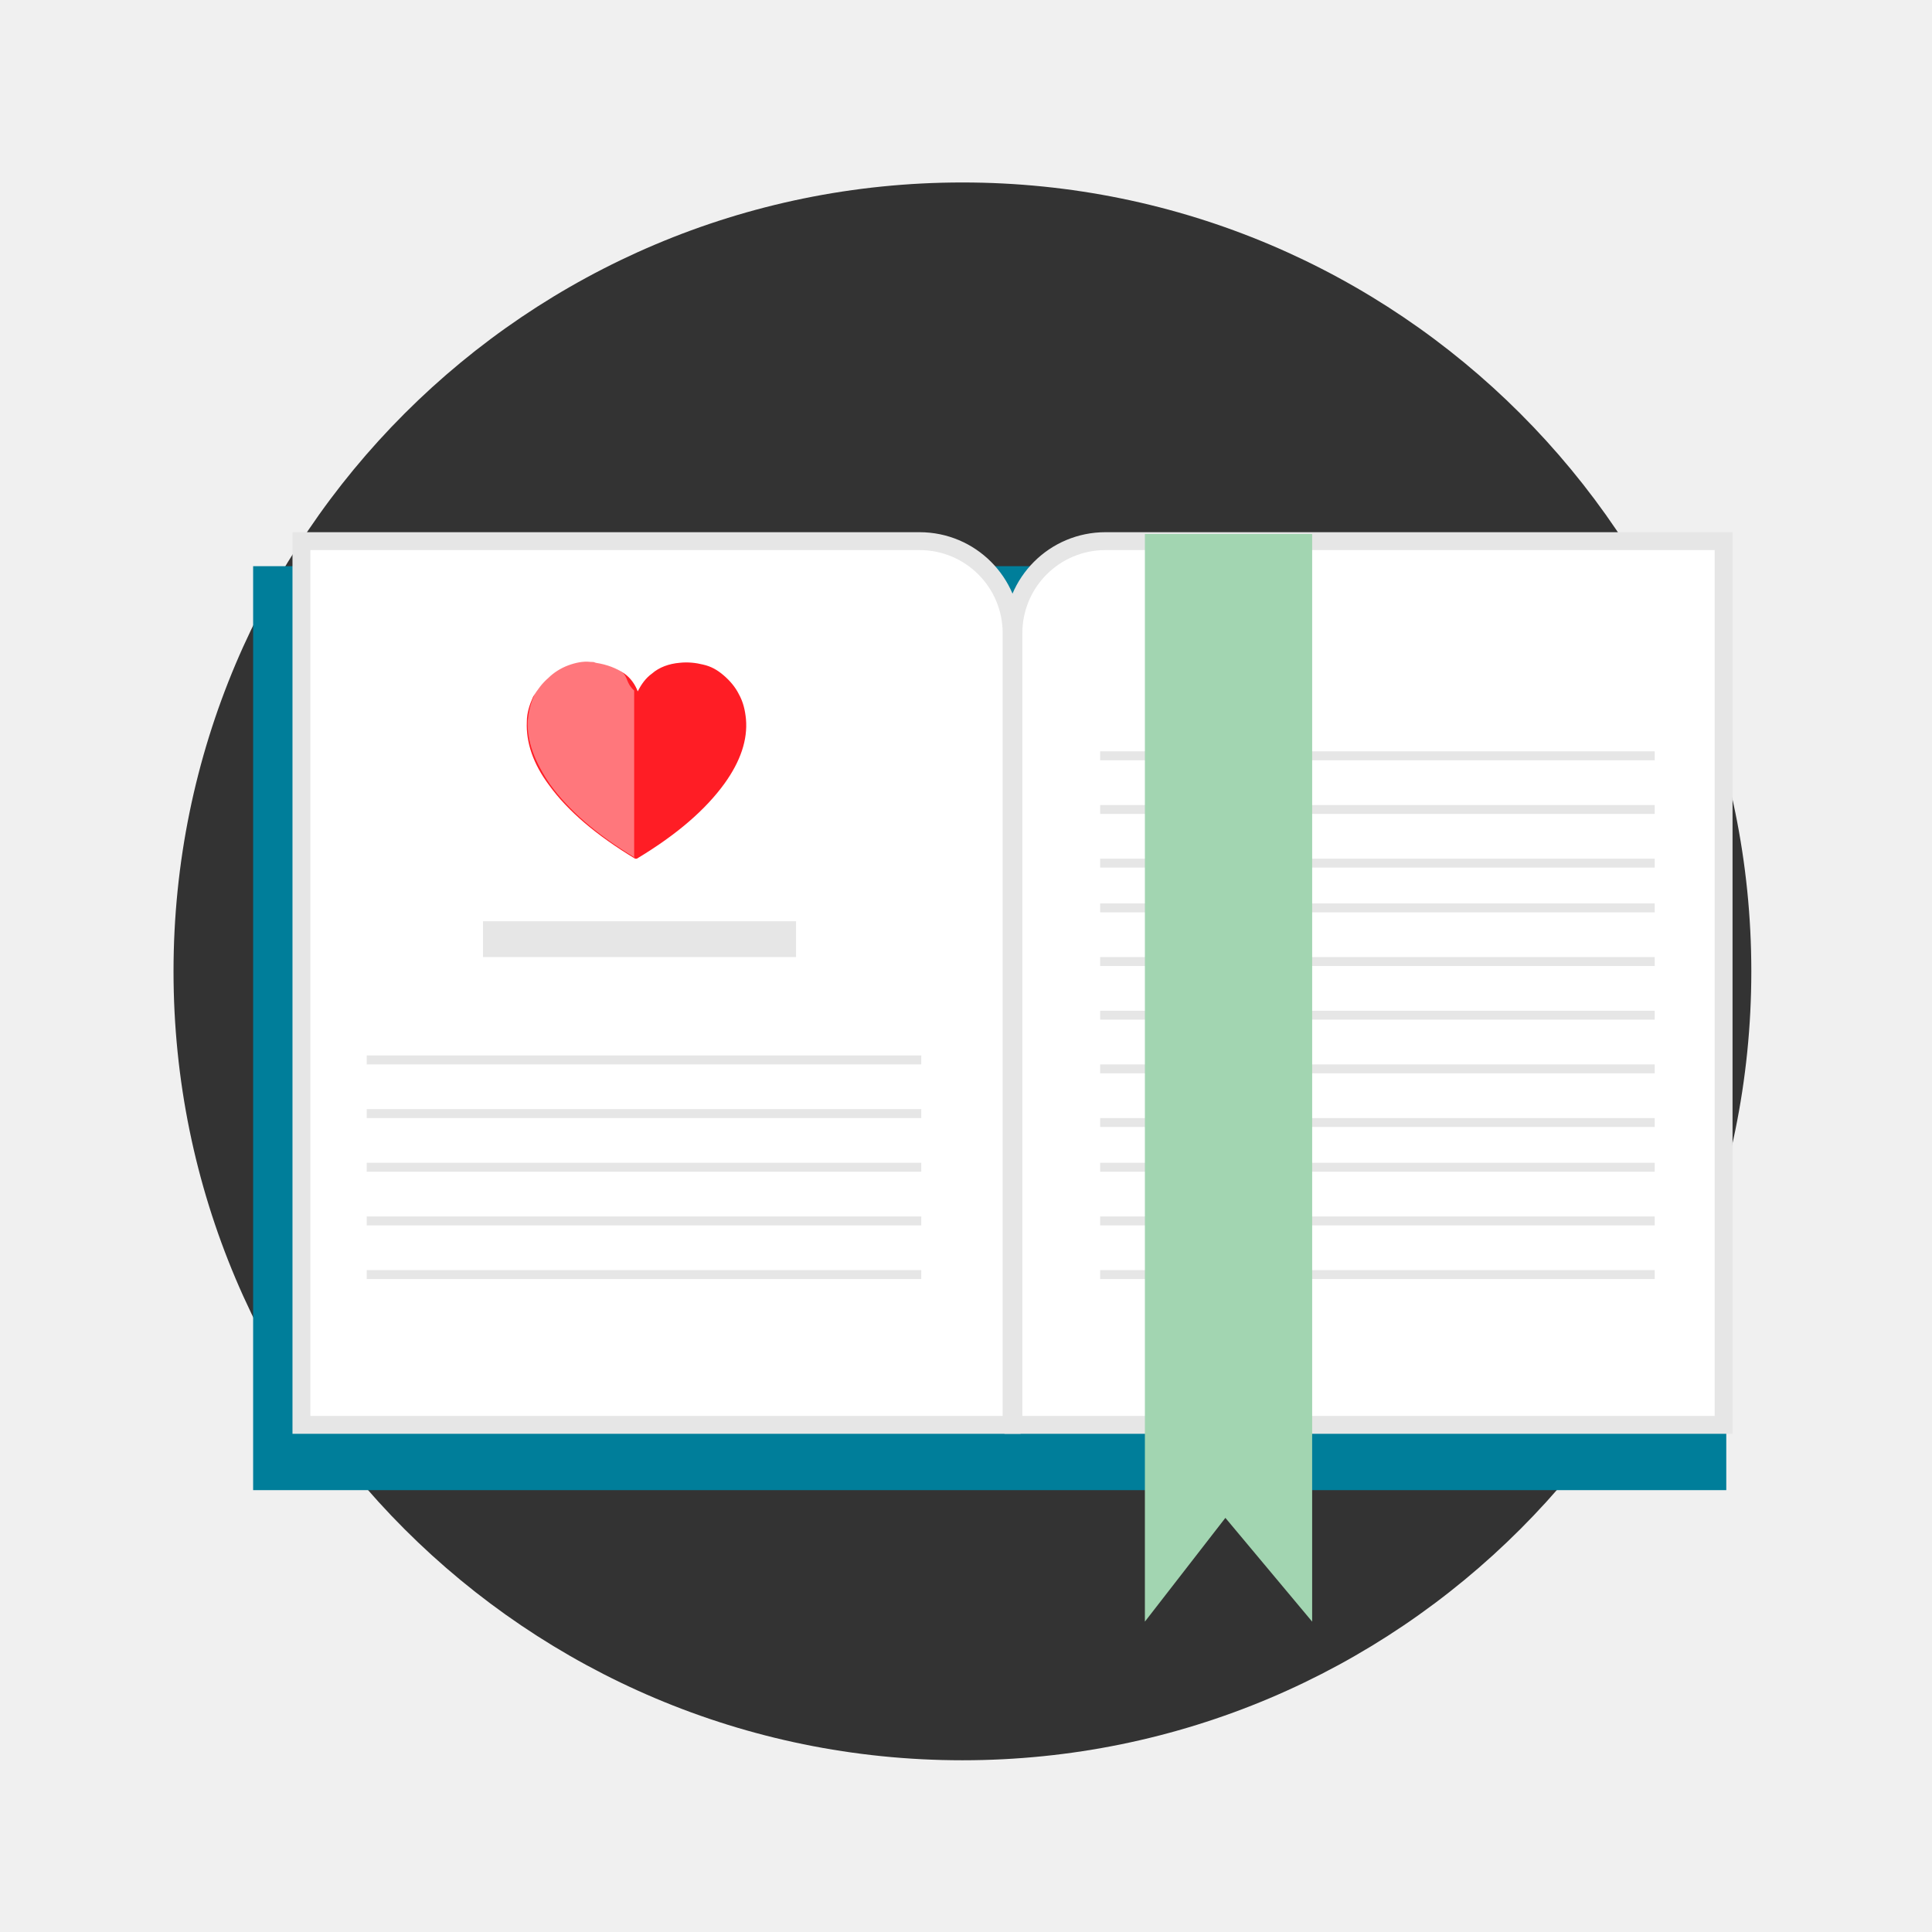
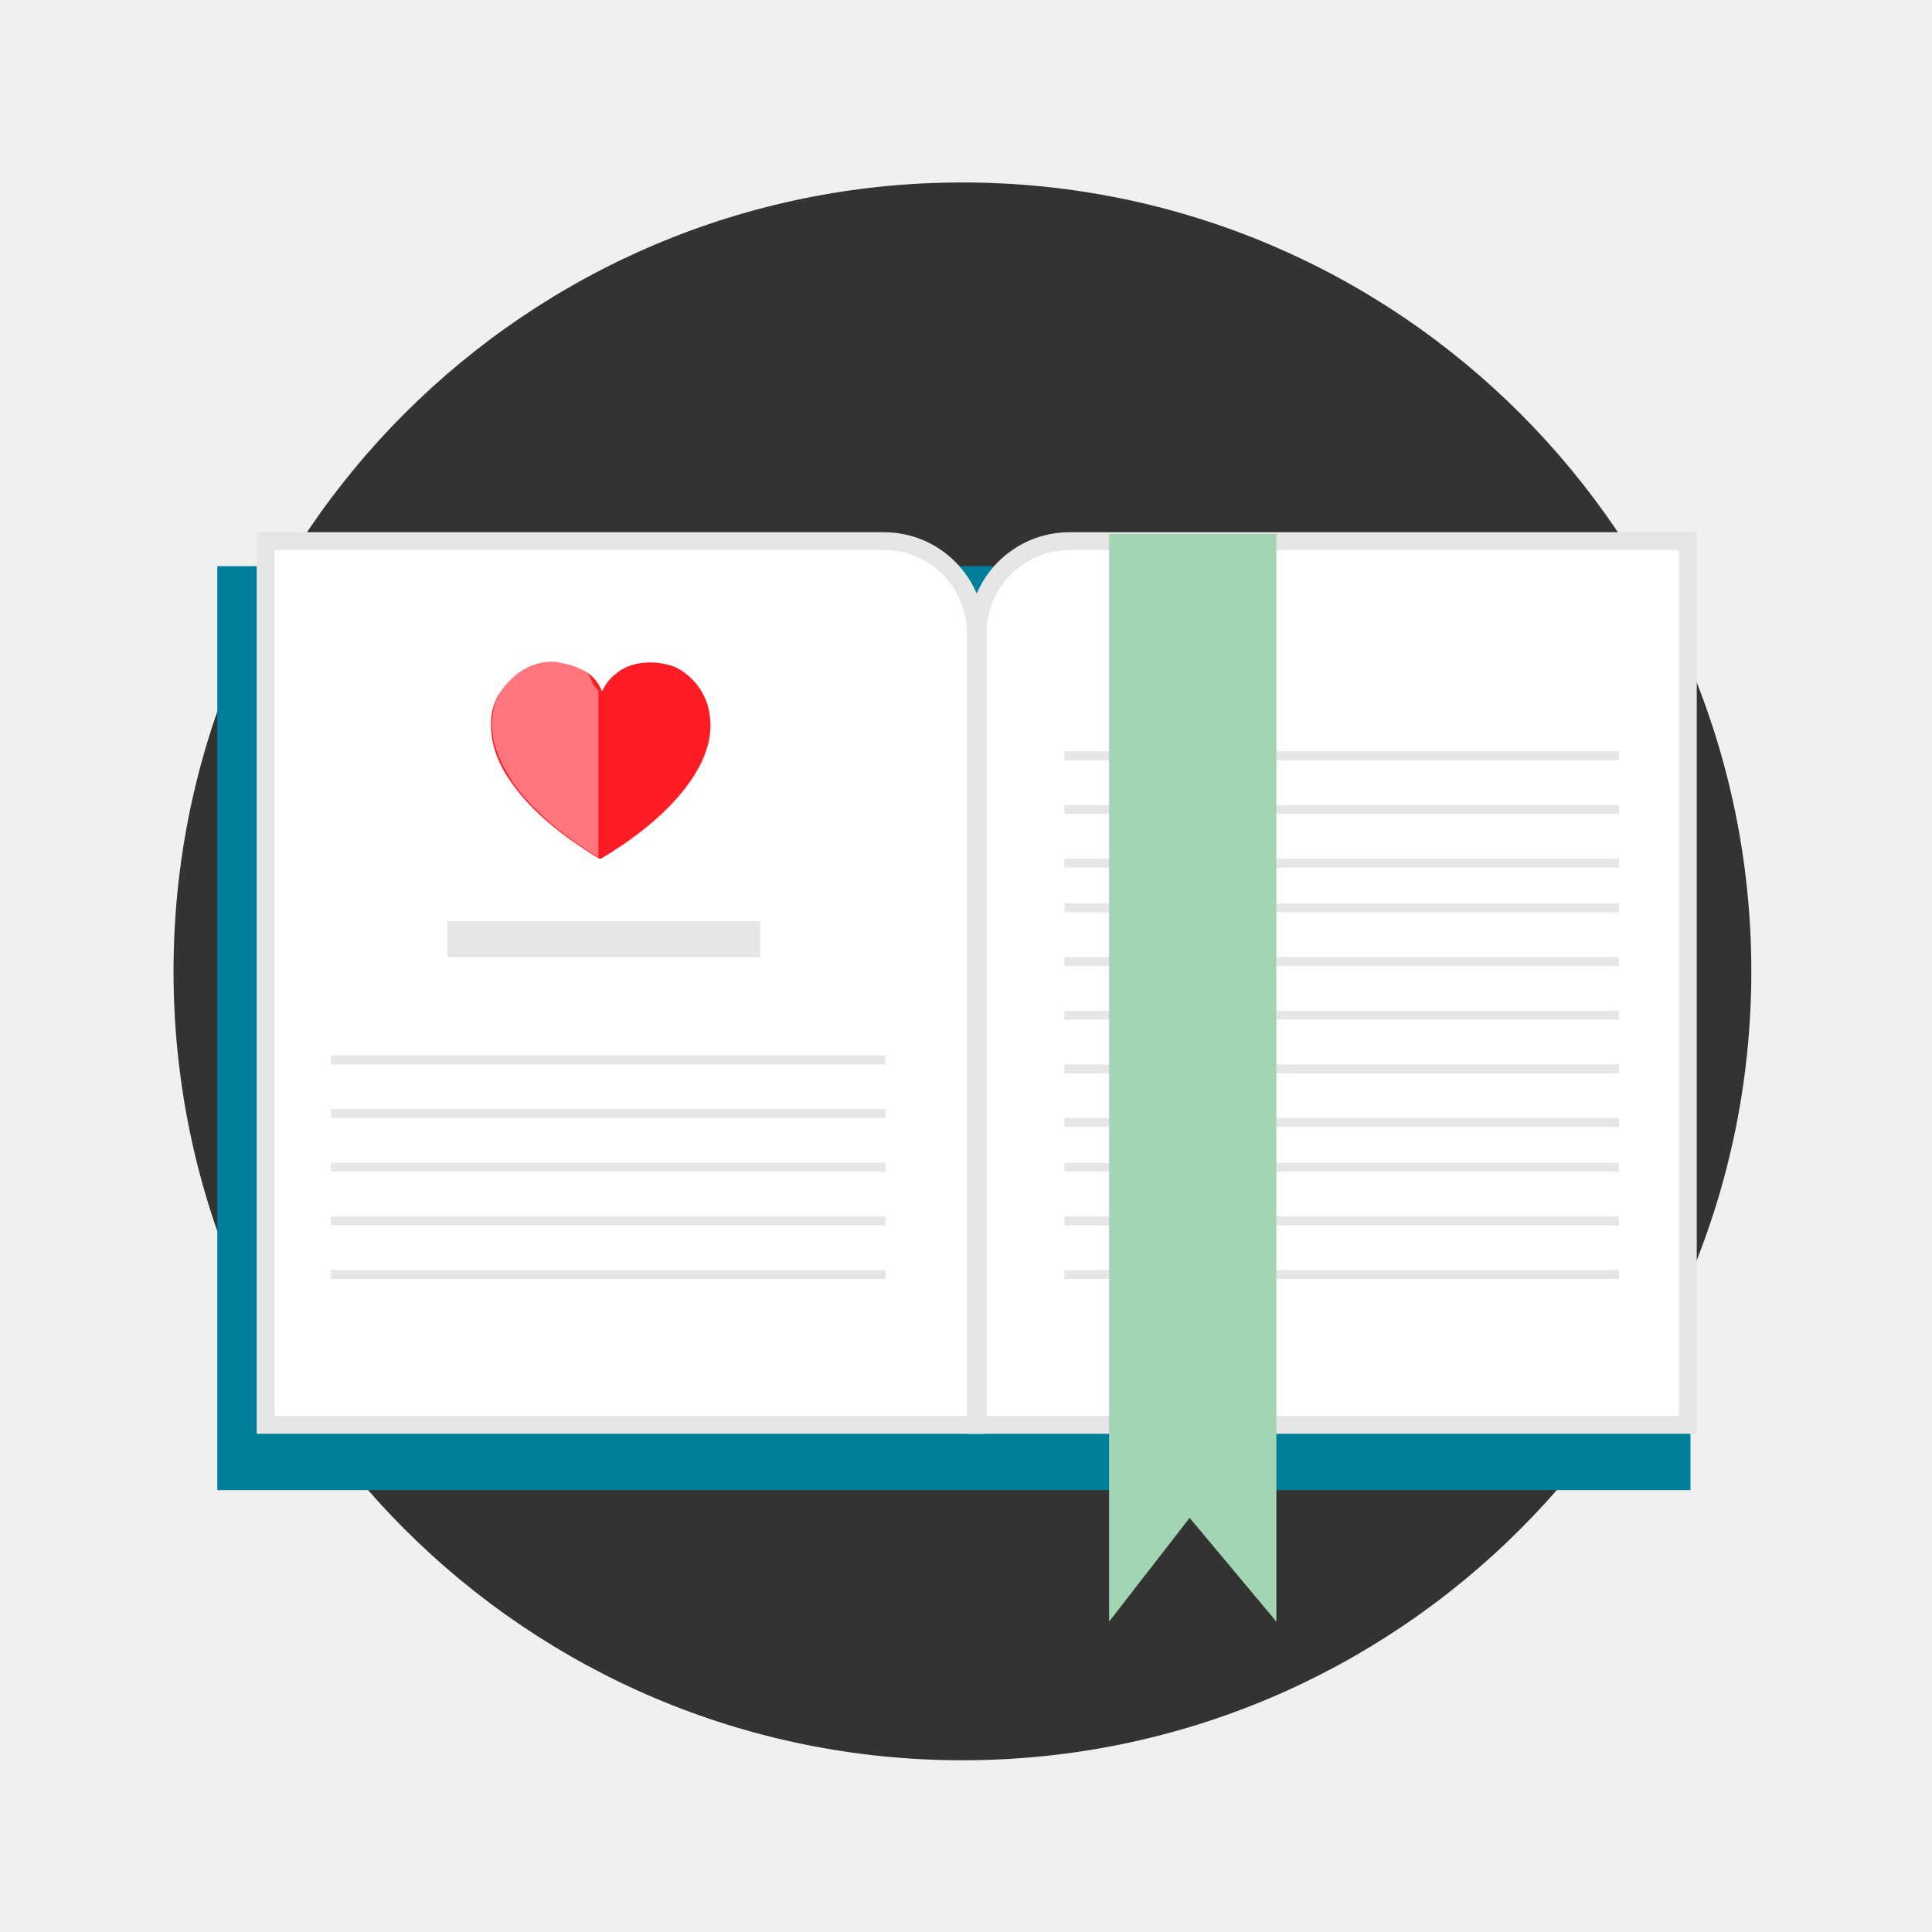
<svg xmlns="http://www.w3.org/2000/svg" version="1.1" id="Layer_1" x="0px" y="0px" viewBox="0 0 216 216" enable-background="new 0 0 216 216" xml:space="preserve">
  <circle fill="#333333" cx="107.6" cy="108.6" r="88.2" />
-   <rect x="28.3" y="63.3" fill="#007E9A" width="164.7" height="103.3" />
-   <path fill="#FFFFFF" stroke="#E6E6E6" stroke-width="2" stroke-miterlimit="10" d="M113,159.3H33.7V60.5h69.1  c5.7,0,10.3,4.6,10.3,10.3V159.3z" />
-   <path fill="#FFFFFF" stroke="#E6E6E6" stroke-width="2" stroke-miterlimit="10" d="M113.4,159.3h79.3V60.5h-69.1  c-5.7,0-10.3,4.6-10.3,10.3V159.3z" />
-   <line fill="none" stroke="#E6E6E6" stroke-width="4" stroke-miterlimit="10" x1="54" y1="105" x2="89" y2="105" />
-   <line fill="none" stroke="#E6E6E6" stroke-miterlimit="10" x1="41" y1="118.5" x2="103" y2="118.5" />
-   <line fill="none" stroke="#E6E6E6" stroke-miterlimit="10" x1="41" y1="124.5" x2="103" y2="124.5" />
-   <line fill="none" stroke="#E6E6E6" stroke-miterlimit="10" x1="41" y1="130.5" x2="103" y2="130.5" />
-   <line fill="none" stroke="#E6E6E6" stroke-miterlimit="10" x1="41" y1="136.5" x2="103" y2="136.5" />
-   <line fill="none" stroke="#E6E6E6" stroke-miterlimit="10" x1="41" y1="142.5" x2="103" y2="142.5" />
-   <line fill="none" stroke="#E6E6E6" stroke-miterlimit="10" x1="123" y1="84.5" x2="185" y2="84.5" />
-   <line fill="none" stroke="#E6E6E6" stroke-miterlimit="10" x1="123" y1="90.5" x2="185" y2="90.5" />
-   <line fill="none" stroke="#E6E6E6" stroke-miterlimit="10" x1="123" y1="96.5" x2="185" y2="96.5" />
-   <line fill="none" stroke="#E6E6E6" stroke-miterlimit="10" x1="123" y1="101.5" x2="185" y2="101.5" />
-   <line fill="none" stroke="#E6E6E6" stroke-miterlimit="10" x1="123" y1="107.5" x2="185" y2="107.5" />
-   <line fill="none" stroke="#E6E6E6" stroke-miterlimit="10" x1="123" y1="113.5" x2="185" y2="113.5" />
-   <line fill="none" stroke="#E6E6E6" stroke-miterlimit="10" x1="123" y1="119.5" x2="185" y2="119.5" />
-   <line fill="none" stroke="#E6E6E6" stroke-miterlimit="10" x1="123" y1="125.5" x2="185" y2="125.5" />
-   <line fill="none" stroke="#E6E6E6" stroke-miterlimit="10" x1="123" y1="130.5" x2="185" y2="130.5" />
-   <line fill="none" stroke="#E6E6E6" stroke-miterlimit="10" x1="123" y1="136.5" x2="185" y2="136.5" />
-   <line fill="none" stroke="#E6E6E6" stroke-miterlimit="10" x1="123" y1="142.5" x2="185" y2="142.5" />
-   <polygon fill="#A2D5B1" points="146.7,181.3 137,169.7 128,181.3 128,59.7 146.7,59.7 " />
+   <rect x="24.3" y="63.3" fill="#007E9A" width="164.7" height="103.3" />
+   <path fill="#FFFFFF" stroke="#E6E6E6" stroke-width="2" stroke-miterlimit="10" d="M109,159.3H29.7V60.5h69.1  c5.7,0,10.3,4.6,10.3,10.3V159.3z" />
+   <path fill="#FFFFFF" stroke="#E6E6E6" stroke-width="2" stroke-miterlimit="10" d="M109.4,159.3h79.3V60.5h-69.1  c-5.7,0-10.3,4.6-10.3,10.3V159.3z" />
+   <line fill="none" stroke="#E6E6E6" stroke-width="4" stroke-miterlimit="10" x1="50" y1="105" x2="85" y2="105" />
+   <line fill="none" stroke="#E6E6E6" stroke-miterlimit="10" x1="37" y1="118.5" x2="99" y2="118.5" />
+   <line fill="none" stroke="#E6E6E6" stroke-miterlimit="10" x1="37" y1="124.5" x2="99" y2="124.5" />
+   <line fill="none" stroke="#E6E6E6" stroke-miterlimit="10" x1="37" y1="130.5" x2="99" y2="130.5" />
+   <line fill="none" stroke="#E6E6E6" stroke-miterlimit="10" x1="37" y1="136.5" x2="99" y2="136.5" />
+   <line fill="none" stroke="#E6E6E6" stroke-miterlimit="10" x1="37" y1="142.5" x2="99" y2="142.5" />
+   <line fill="none" stroke="#E6E6E6" stroke-miterlimit="10" x1="119" y1="84.5" x2="181" y2="84.5" />
+   <line fill="none" stroke="#E6E6E6" stroke-miterlimit="10" x1="119" y1="90.5" x2="181" y2="90.5" />
+   <line fill="none" stroke="#E6E6E6" stroke-miterlimit="10" x1="119" y1="96.5" x2="181" y2="96.5" />
+   <line fill="none" stroke="#E6E6E6" stroke-miterlimit="10" x1="119" y1="101.5" x2="181" y2="101.5" />
+   <line fill="none" stroke="#E6E6E6" stroke-miterlimit="10" x1="119" y1="107.5" x2="181" y2="107.5" />
+   <line fill="none" stroke="#E6E6E6" stroke-miterlimit="10" x1="119" y1="113.5" x2="181" y2="113.5" />
+   <line fill="none" stroke="#E6E6E6" stroke-miterlimit="10" x1="119" y1="119.5" x2="181" y2="119.5" />
+   <line fill="none" stroke="#E6E6E6" stroke-miterlimit="10" x1="119" y1="125.5" x2="181" y2="125.5" />
+   <line fill="none" stroke="#E6E6E6" stroke-miterlimit="10" x1="119" y1="130.5" x2="181" y2="130.5" />
+   <line fill="none" stroke="#E6E6E6" stroke-miterlimit="10" x1="119" y1="136.5" x2="181" y2="136.5" />
+   <line fill="none" stroke="#E6E6E6" stroke-miterlimit="10" x1="119" y1="142.5" x2="181" y2="142.5" />
+   <polygon fill="#A2D5B1" points="142.7,181.3 133,169.7 124,181.3 124,59.7 142.7,59.7 " />
  <g>
-     <path fill="#FF1D25" d="M61.3,75.8c0.6-0.6,1.4-1.1,2.2-1.4s1.7-0.5,2.5-0.4c0.2,0,0.4,0,0.6,0.1c1.3,0.2,2.3,0.6,3.2,1.2   c0.7,0.5,1.2,1.2,1.5,2c0.4-0.8,0.9-1.5,1.6-2c0.8-0.7,1.9-1.1,3.1-1.2c0.9-0.1,1.8,0,2.6,0.2c0.9,0.2,1.6,0.6,2.3,1.2   c0.7,0.6,1.3,1.3,1.7,2.1c0.5,0.9,0.7,1.8,0.8,2.8c0.2,2.3-0.6,4.7-2.4,7.2c-2.1,2.9-5.3,5.7-9.8,8.4c0,0,0,0-0.1,0c0,0,0,0-0.1,0   c-4.3-2.6-7.5-5.3-9.6-8.2c-1.8-2.4-2.6-4.8-2.5-7.1c0-1,0.3-1.9,0.7-2.8C60.1,77.1,60.6,76.4,61.3,75.8z" />
+     <path fill="#FF1D25" d="M57.3,75.8c0.6-0.6,1.4-1.1,2.2-1.4c0.8-0.3,1.7-0.5,2.5-0.4c0.2,0,0.4,0,0.6,0.1c1.3,0.2,2.3,0.6,3.2,1.2   c0.7,0.5,1.2,1.2,1.5,2c0.4-0.8,0.9-1.5,1.6-2c0.8-0.7,1.9-1.1,3.1-1.2c0.9-0.1,1.8,0,2.6,0.2c0.9,0.2,1.6,0.6,2.3,1.2   c0.7,0.6,1.3,1.3,1.7,2.1c0.5,0.9,0.7,1.8,0.8,2.8c0.2,2.3-0.6,4.7-2.4,7.2c-2.1,2.9-5.3,5.7-9.8,8.4c0,0,0,0-0.1,0c0,0,0,0-0.1,0   c-4.3-2.6-7.5-5.3-9.6-8.2c-1.8-2.4-2.6-4.8-2.5-7.1c0-1,0.3-1.9,0.7-2.8C56.1,77.1,56.6,76.4,57.3,75.8z" />
  </g>
  <g opacity="0.4">
-     <path fill="#FFFFFF" d="M69.6,75.2c-0.9-0.7-1.9-1.1-3.1-1.2c-0.2,0-0.4-0.1-0.6-0.1c-0.9,0-1.7,0.1-2.5,0.4   c-0.8,0.3-1.5,0.8-2.2,1.4c-0.7,0.6-1.2,1.3-1.5,2.1c-0.4,0.9-0.6,1.8-0.7,2.8c-0.1,2.3,0.8,4.6,2.5,7.1c2.1,2.9,5.2,5.6,9.5,8.2   c0,0-0.1,0-0.1,0V77.2C70,76.4,70.2,75.7,69.6,75.2z" />
+     <path fill="#FFFFFF" d="M65.6,75.2c-0.9-0.7-1.9-1.1-3.1-1.2c-0.2,0-0.4-0.1-0.6-0.1c-0.9,0-1.7,0.1-2.5,0.4   c-0.8,0.3-1.5,0.8-2.2,1.4c-0.7,0.6-1.2,1.3-1.5,2.1c-0.4,0.9-0.6,1.8-0.7,2.8c-0.1,2.3,0.8,4.6,2.5,7.1c2.1,2.9,5.2,5.6,9.5,8.2   c0,0-0.1,0-0.1,0V77.2C66,76.4,66.2,75.7,65.6,75.2z" />
  </g>
</svg>
